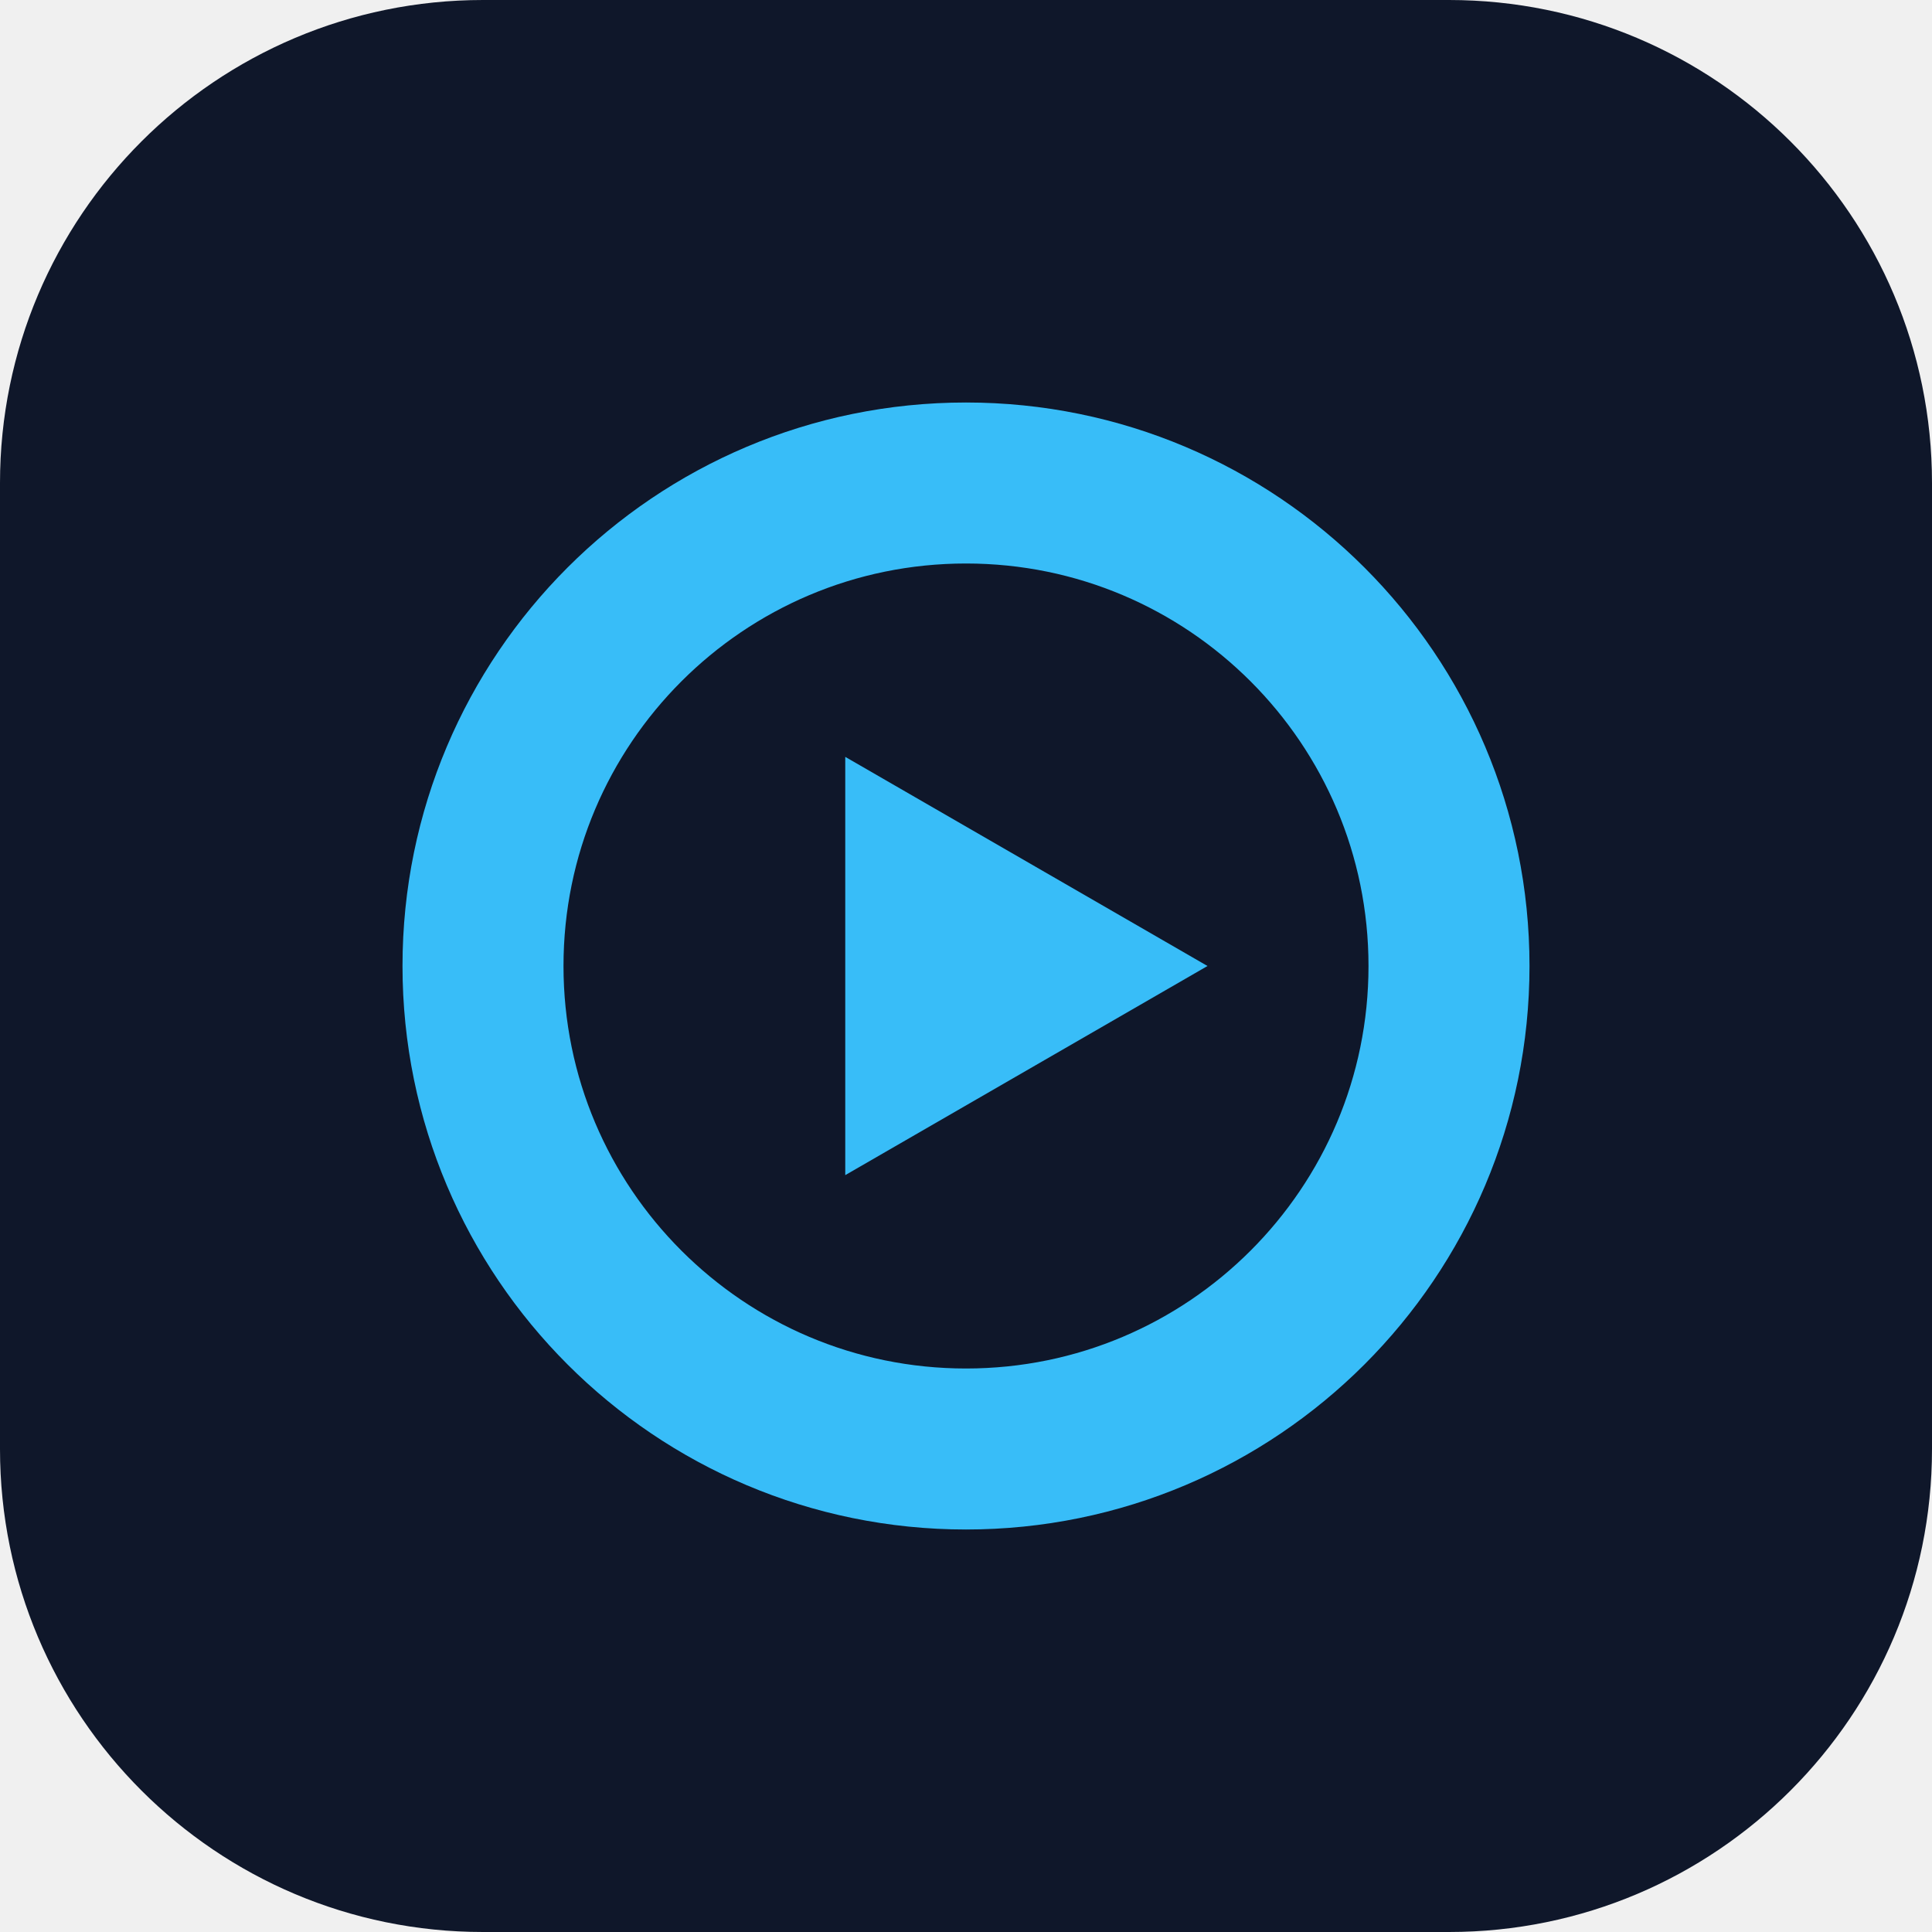
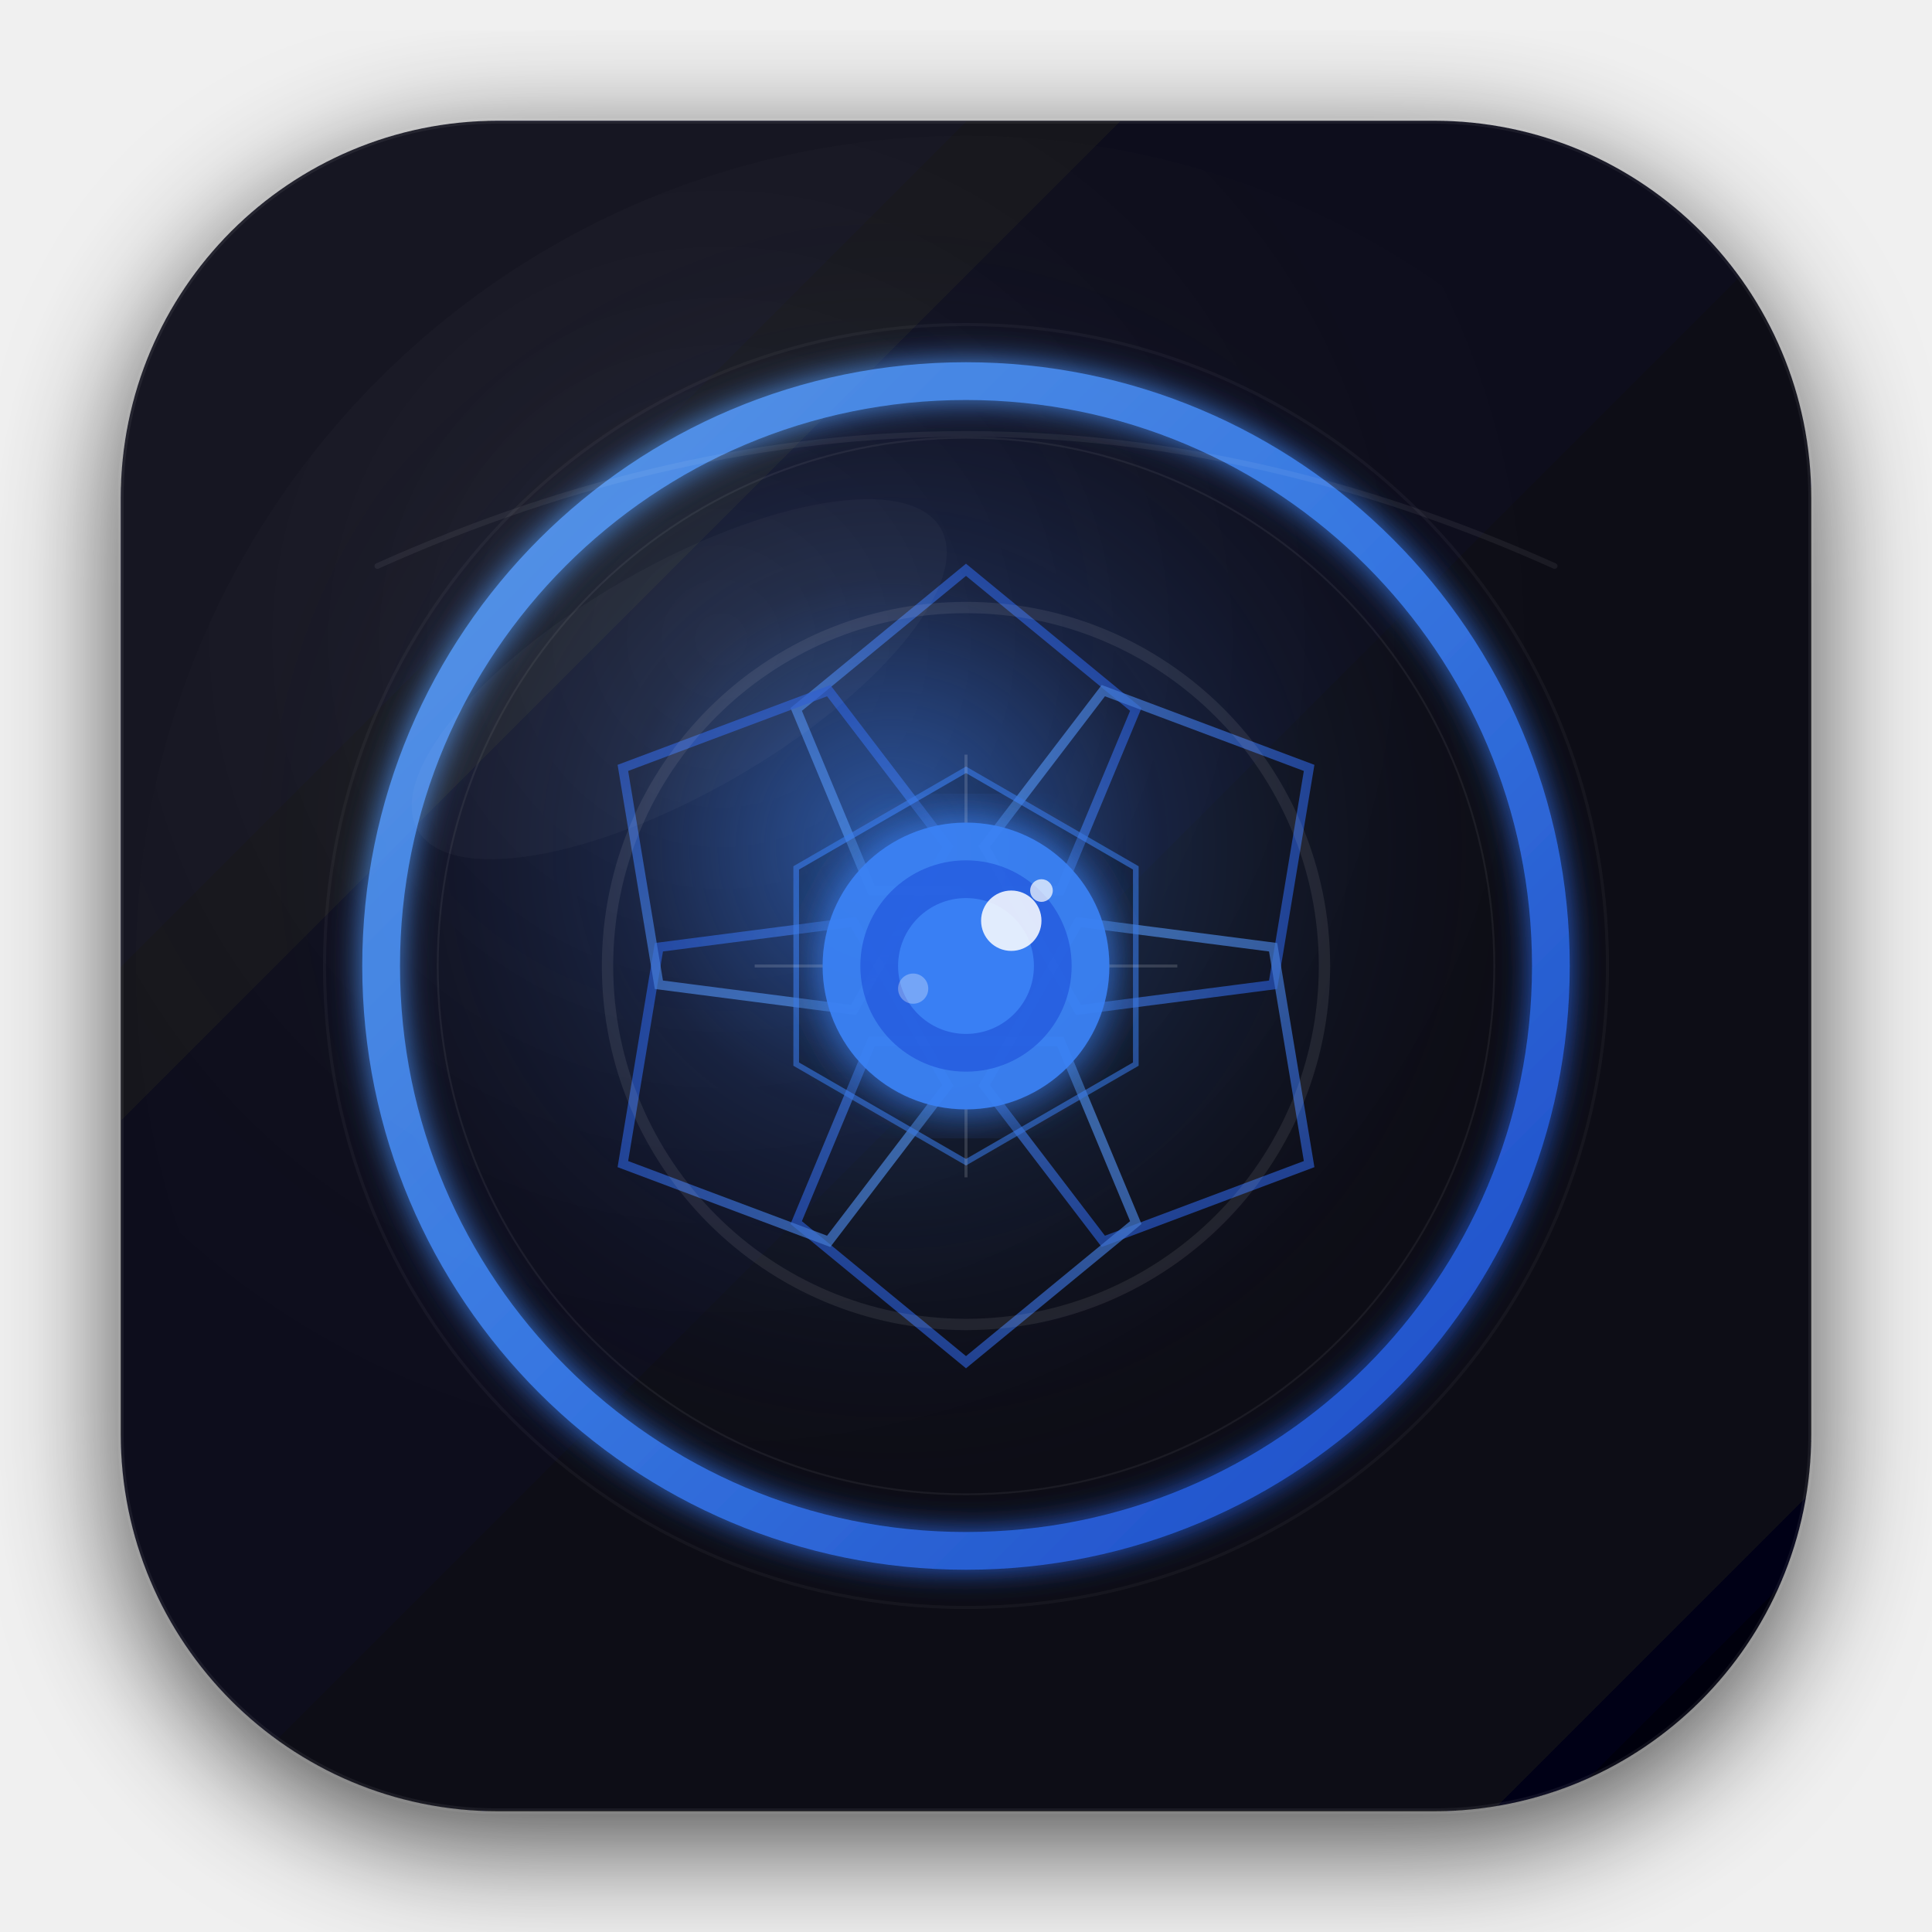
- <svg xmlns="http://www.w3.org/2000/svg" width="24" height="24" viewBox="0 0 24 24" fill="none">
-   <rect width="24" height="24" rx="6" fill="#0F172A" />
-   <circle cx="12" cy="12" r="6" stroke="#38BDF8" stroke-width="2" />
-   <path d="M15 12L10.5 14.598L10.5 9.402L15 12Z" fill="#38BDF8" />
+ <svg xmlns="http://www.w3.org/2000/svg" viewBox="0 0 512 512" width="512" height="512">
+   <defs>
+     <linearGradient id="bgGrad" x1="0%" y1="0%" x2="100%" y2="100%">
+       <stop offset="0%" stop-color="#181825" />
+       <stop offset="50%" stop-color="#0d0d1a" />
+       <stop offset="100%" stop-color="#050510" />
+     </linearGradient>
+     <linearGradient id="ringGrad" x1="0%" y1="0%" x2="100%" y2="100%">
+       <stop offset="0%" stop-color="#60a5fa" />
+       <stop offset="50%" stop-color="#3b82f6" />
+       <stop offset="100%" stop-color="#1d4ed8" />
+     </linearGradient>
+     <linearGradient id="ringGrad2" x1="100%" y1="0%" x2="0%" y2="100%">
+       <stop offset="0%" stop-color="#1d4ed8" />
+       <stop offset="100%" stop-color="#60a5fa" />
+     </linearGradient>
+     <radialGradient id="coreGlow" cx="45%" cy="42%" r="45%">
+       <stop offset="0%" stop-color="#3b82f6" stop-opacity="0.6" />
+       <stop offset="40%" stop-color="#3b82f6" stop-opacity="0.15" />
+       <stop offset="100%" stop-color="transparent" stop-opacity="0" />
+     </radialGradient>
+     <radialGradient id="ambientLight" cx="35%" cy="30%" r="60%">
+       <stop offset="0%" stop-color="#ffffff" stop-opacity="0.06" />
+       <stop offset="100%" stop-color="transparent" stop-opacity="0" />
+     </radialGradient>
+     <filter id="outerShadow">
+       <feDropShadow dx="0" dy="8" stdDeviation="16" flood-color="#000000" flood-opacity="0.7" />
+     </filter>
+     <filter id="ringGlow">
+       <feGaussianBlur stdDeviation="4" result="blur" />
+       <feMerge>
+         <feMergeNode in="blur" />
+         <feMergeNode in="SourceGraphic" />
+       </feMerge>
+     </filter>
+     <filter id="sensorGlow">
+       <feGaussianBlur stdDeviation="6" result="blur" />
+       <feMerge>
+         <feMergeNode in="blur" />
+         <feMergeNode in="SourceGraphic" />
+       </feMerge>
+     </filter>
+     <clipPath id="iconClip">
+       <rect x="32" y="32" width="448" height="448" rx="100" />
+     </clipPath>
+   </defs>
+   <rect x="32" y="32" width="448" height="448" rx="100" fill="url(#bgGrad)" filter="url(#outerShadow)" />
+   <rect x="32" y="32" width="448" height="448" rx="100" fill="none" stroke="rgba(255,255,255,0.06)" stroke-width="1.5" />
+   <g clip-path="url(#iconClip)">
+     <circle cx="256" cy="256" r="220" fill="url(#ambientLight)" />
+     <circle cx="256" cy="256" r="200" fill="url(#coreGlow)" />
+     <circle cx="256" cy="256" r="155" fill="none" stroke="url(#ringGrad)" stroke-width="10" filter="url(#ringGlow)" opacity="0.9" />
+     <circle cx="256" cy="256" r="170" fill="none" stroke="rgba(255,255,255,0.04)" stroke-width="0.8" />
+     <circle cx="256" cy="256" r="140" fill="none" stroke="rgba(255,255,255,0.06)" stroke-width="0.5" />
+     <g transform="translate(256 256)" opacity="0.85">
+       <path d="M 0,-105 L 45,-68 L 25,-20 L -25,-20 L -45,-68 Z" fill="none" stroke="url(#ringGrad2)" stroke-width="2.5" transform="rotate(0)" opacity="0.7" />
+       <path d="M 0,-105 L 45,-68 L 25,-20 L -25,-20 L -45,-68 Z" fill="none" stroke="url(#ringGrad2)" stroke-width="2.5" transform="rotate(60)" opacity="0.7" />
+       <path d="M 0,-105 L 45,-68 L 25,-20 L -25,-20 L -45,-68 Z" fill="none" stroke="url(#ringGrad2)" stroke-width="2.5" transform="rotate(120)" opacity="0.7" />
+       <path d="M 0,-105 L 45,-68 L 25,-20 L -25,-20 L -45,-68 Z" fill="none" stroke="url(#ringGrad2)" stroke-width="2.5" transform="rotate(180)" opacity="0.7" />
+       <path d="M 0,-105 L 45,-68 L 25,-20 L -25,-20 L -45,-68 Z" fill="none" stroke="url(#ringGrad2)" stroke-width="2.5" transform="rotate(240)" opacity="0.7" />
+       <path d="M 0,-105 L 45,-68 L 25,-20 L -25,-20 L -45,-68 Z" fill="none" stroke="url(#ringGrad2)" stroke-width="2.5" transform="rotate(300)" opacity="0.7" />
+       <polygon points="0,-52 45,-26 45,26 0,52 -45,26 -45,-26" fill="rgba(0,0,0,0.3)" stroke="#3b82f6" stroke-width="1.5" opacity="0.6" />
+     </g>
+     <circle cx="256" cy="256" r="95" fill="none" stroke="rgba(255,255,255,0.08)" stroke-width="3" />
+     <circle cx="256" cy="256" r="38" fill="#3b82f6" opacity="0.95" filter="url(#sensorGlow)" />
+     <circle cx="256" cy="256" r="28" fill="#1d4ed8" opacity="0.6" />
+     <circle cx="256" cy="256" r="18" fill="#3b82f6" opacity="0.9" />
+     <circle cx="268" cy="244" r="8" fill="white" opacity="0.85" />
+     <circle cx="276" cy="236" r="3" fill="white" opacity="0.7" />
+     <circle cx="242" cy="262" r="4" fill="white" opacity="0.3" />
+     <ellipse cx="180" cy="180" rx="80" ry="30" transform="rotate(-30 180 180)" fill="white" opacity="0.03" />
+     <path d="M 100 150 Q 256 80 412 150" fill="none" stroke="white" stroke-width="1.5" stroke-linecap="round" opacity="0.06" />
+     <line x1="256" y1="200" x2="256" y2="218" stroke="rgba(255,255,255,0.15)" stroke-width="0.8" />
+     <line x1="256" y1="294" x2="256" y2="312" stroke="rgba(255,255,255,0.15)" stroke-width="0.8" />
+     <line x1="200" y1="256" x2="218" y2="256" stroke="rgba(255,255,255,0.15)" stroke-width="0.8" />
+     <line x1="294" y1="256" x2="312" y2="256" stroke="rgba(255,255,255,0.15)" stroke-width="0.8" />
+   </g>
</svg>
